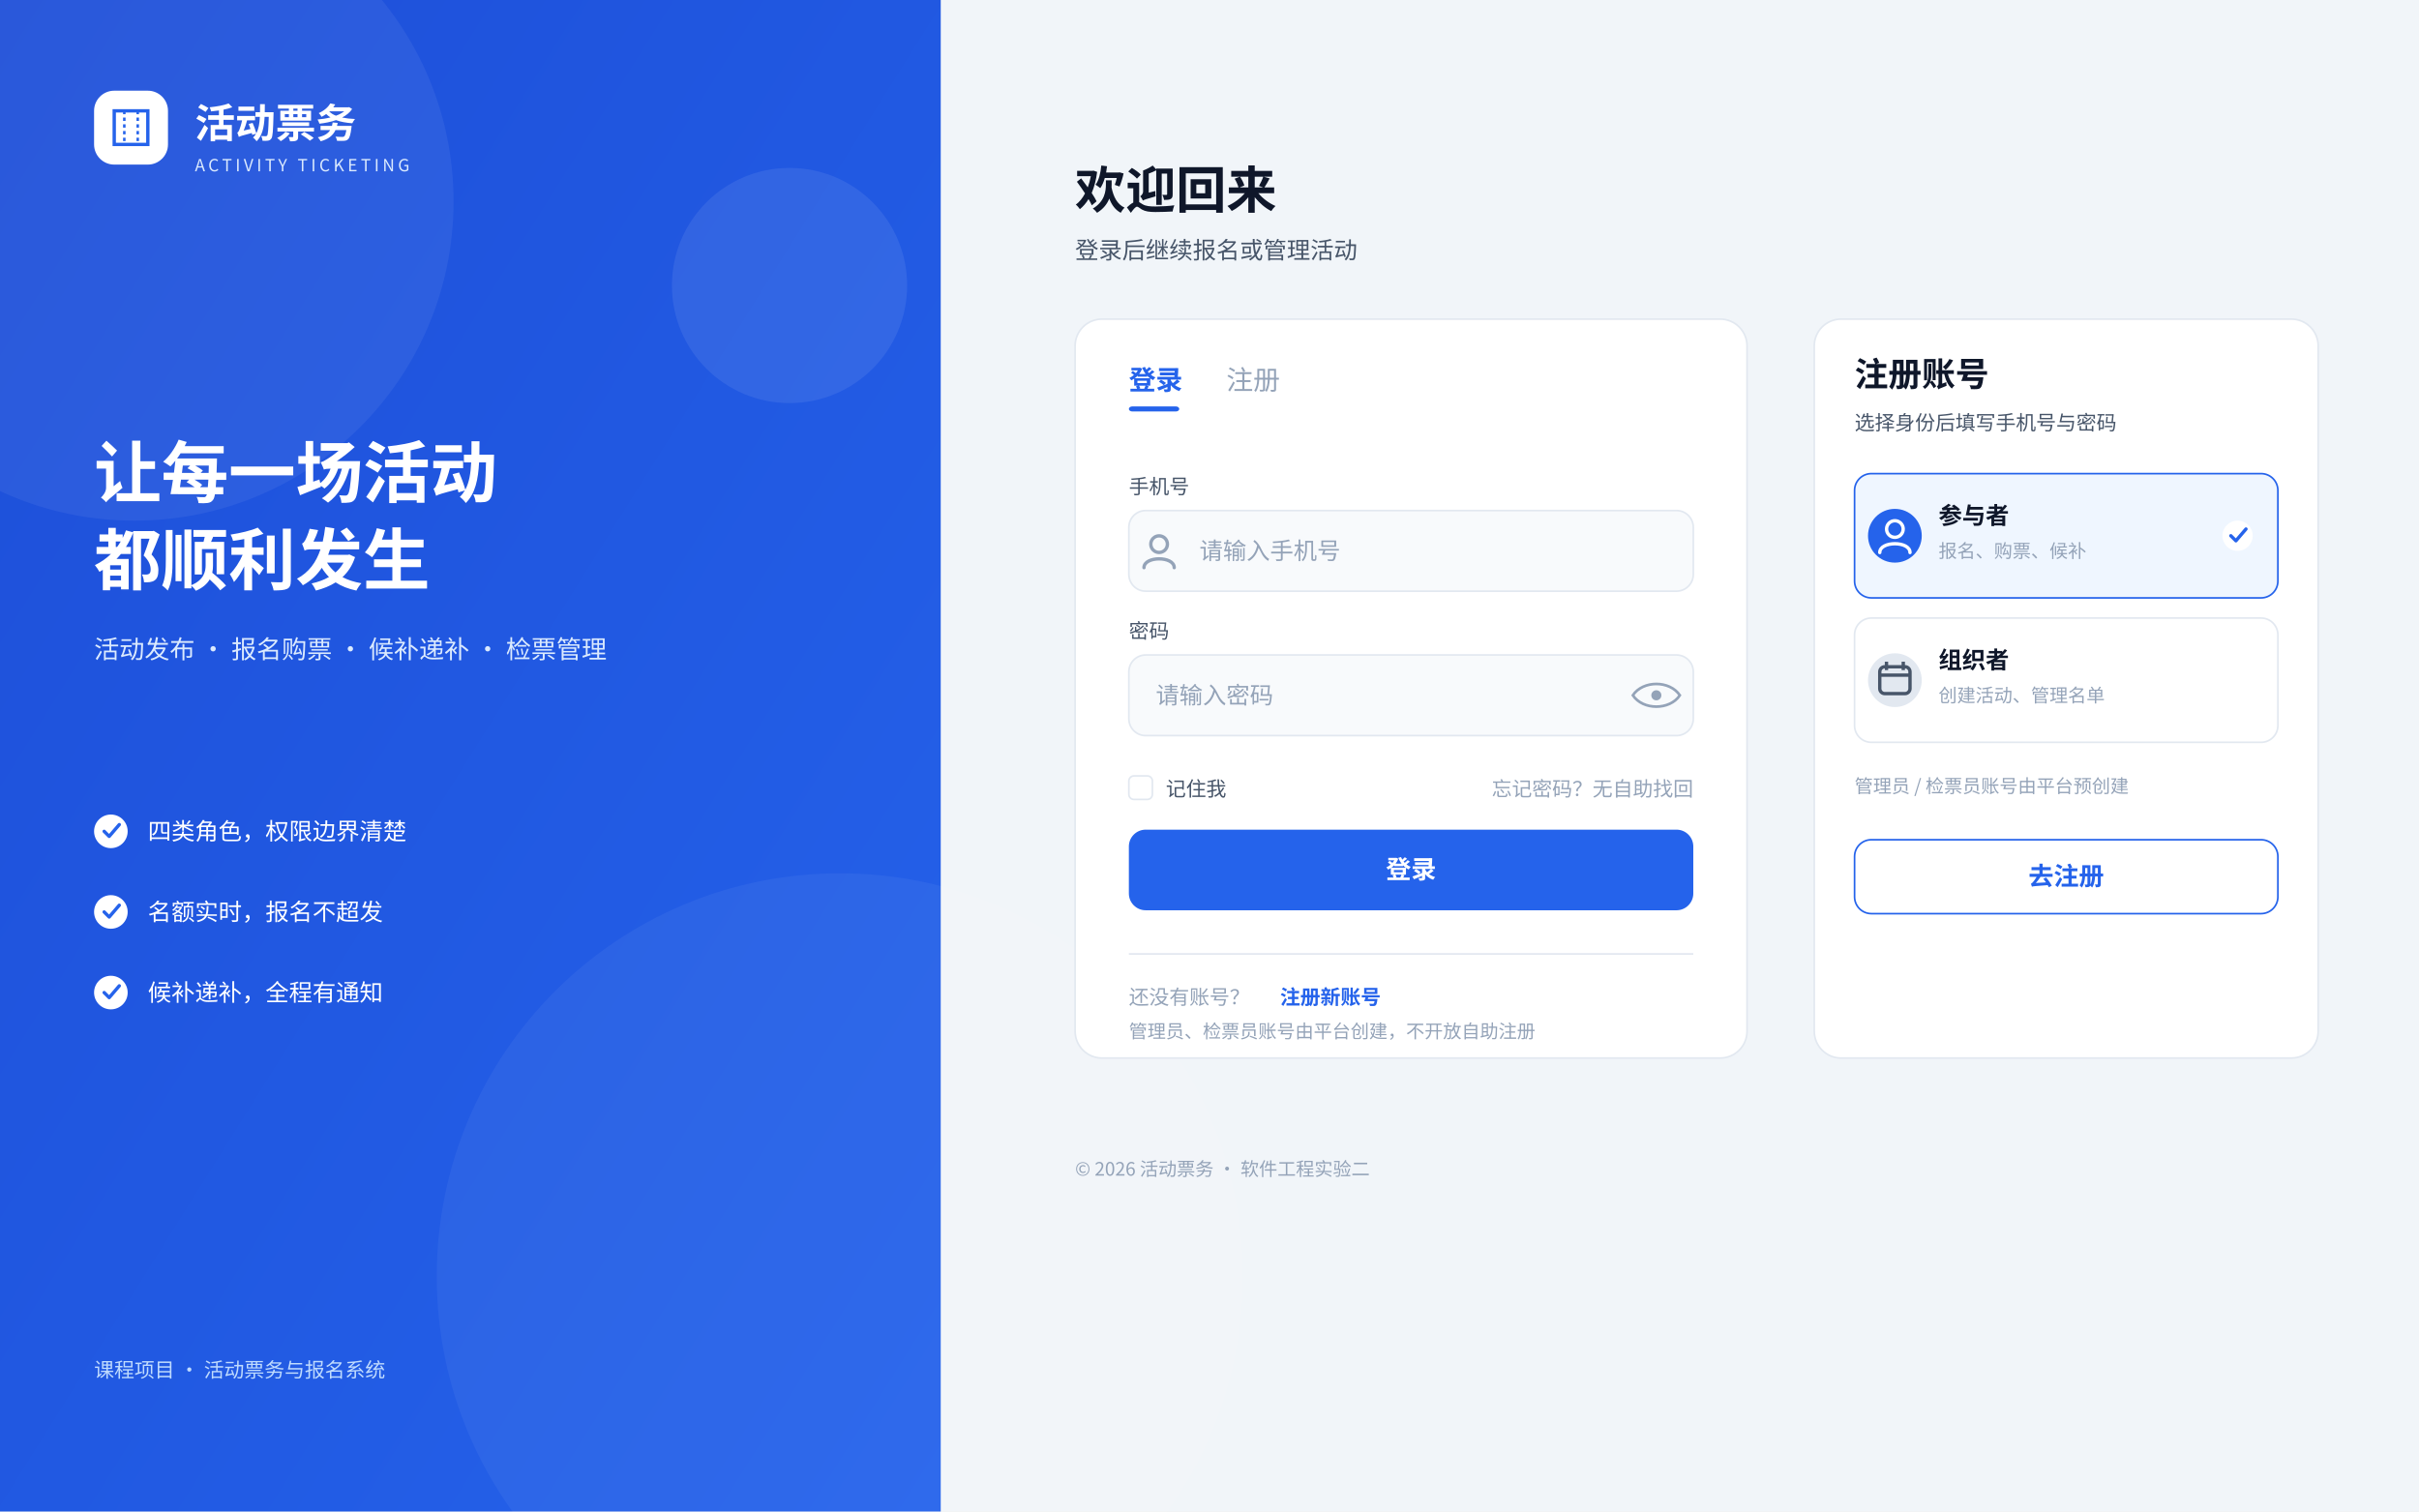
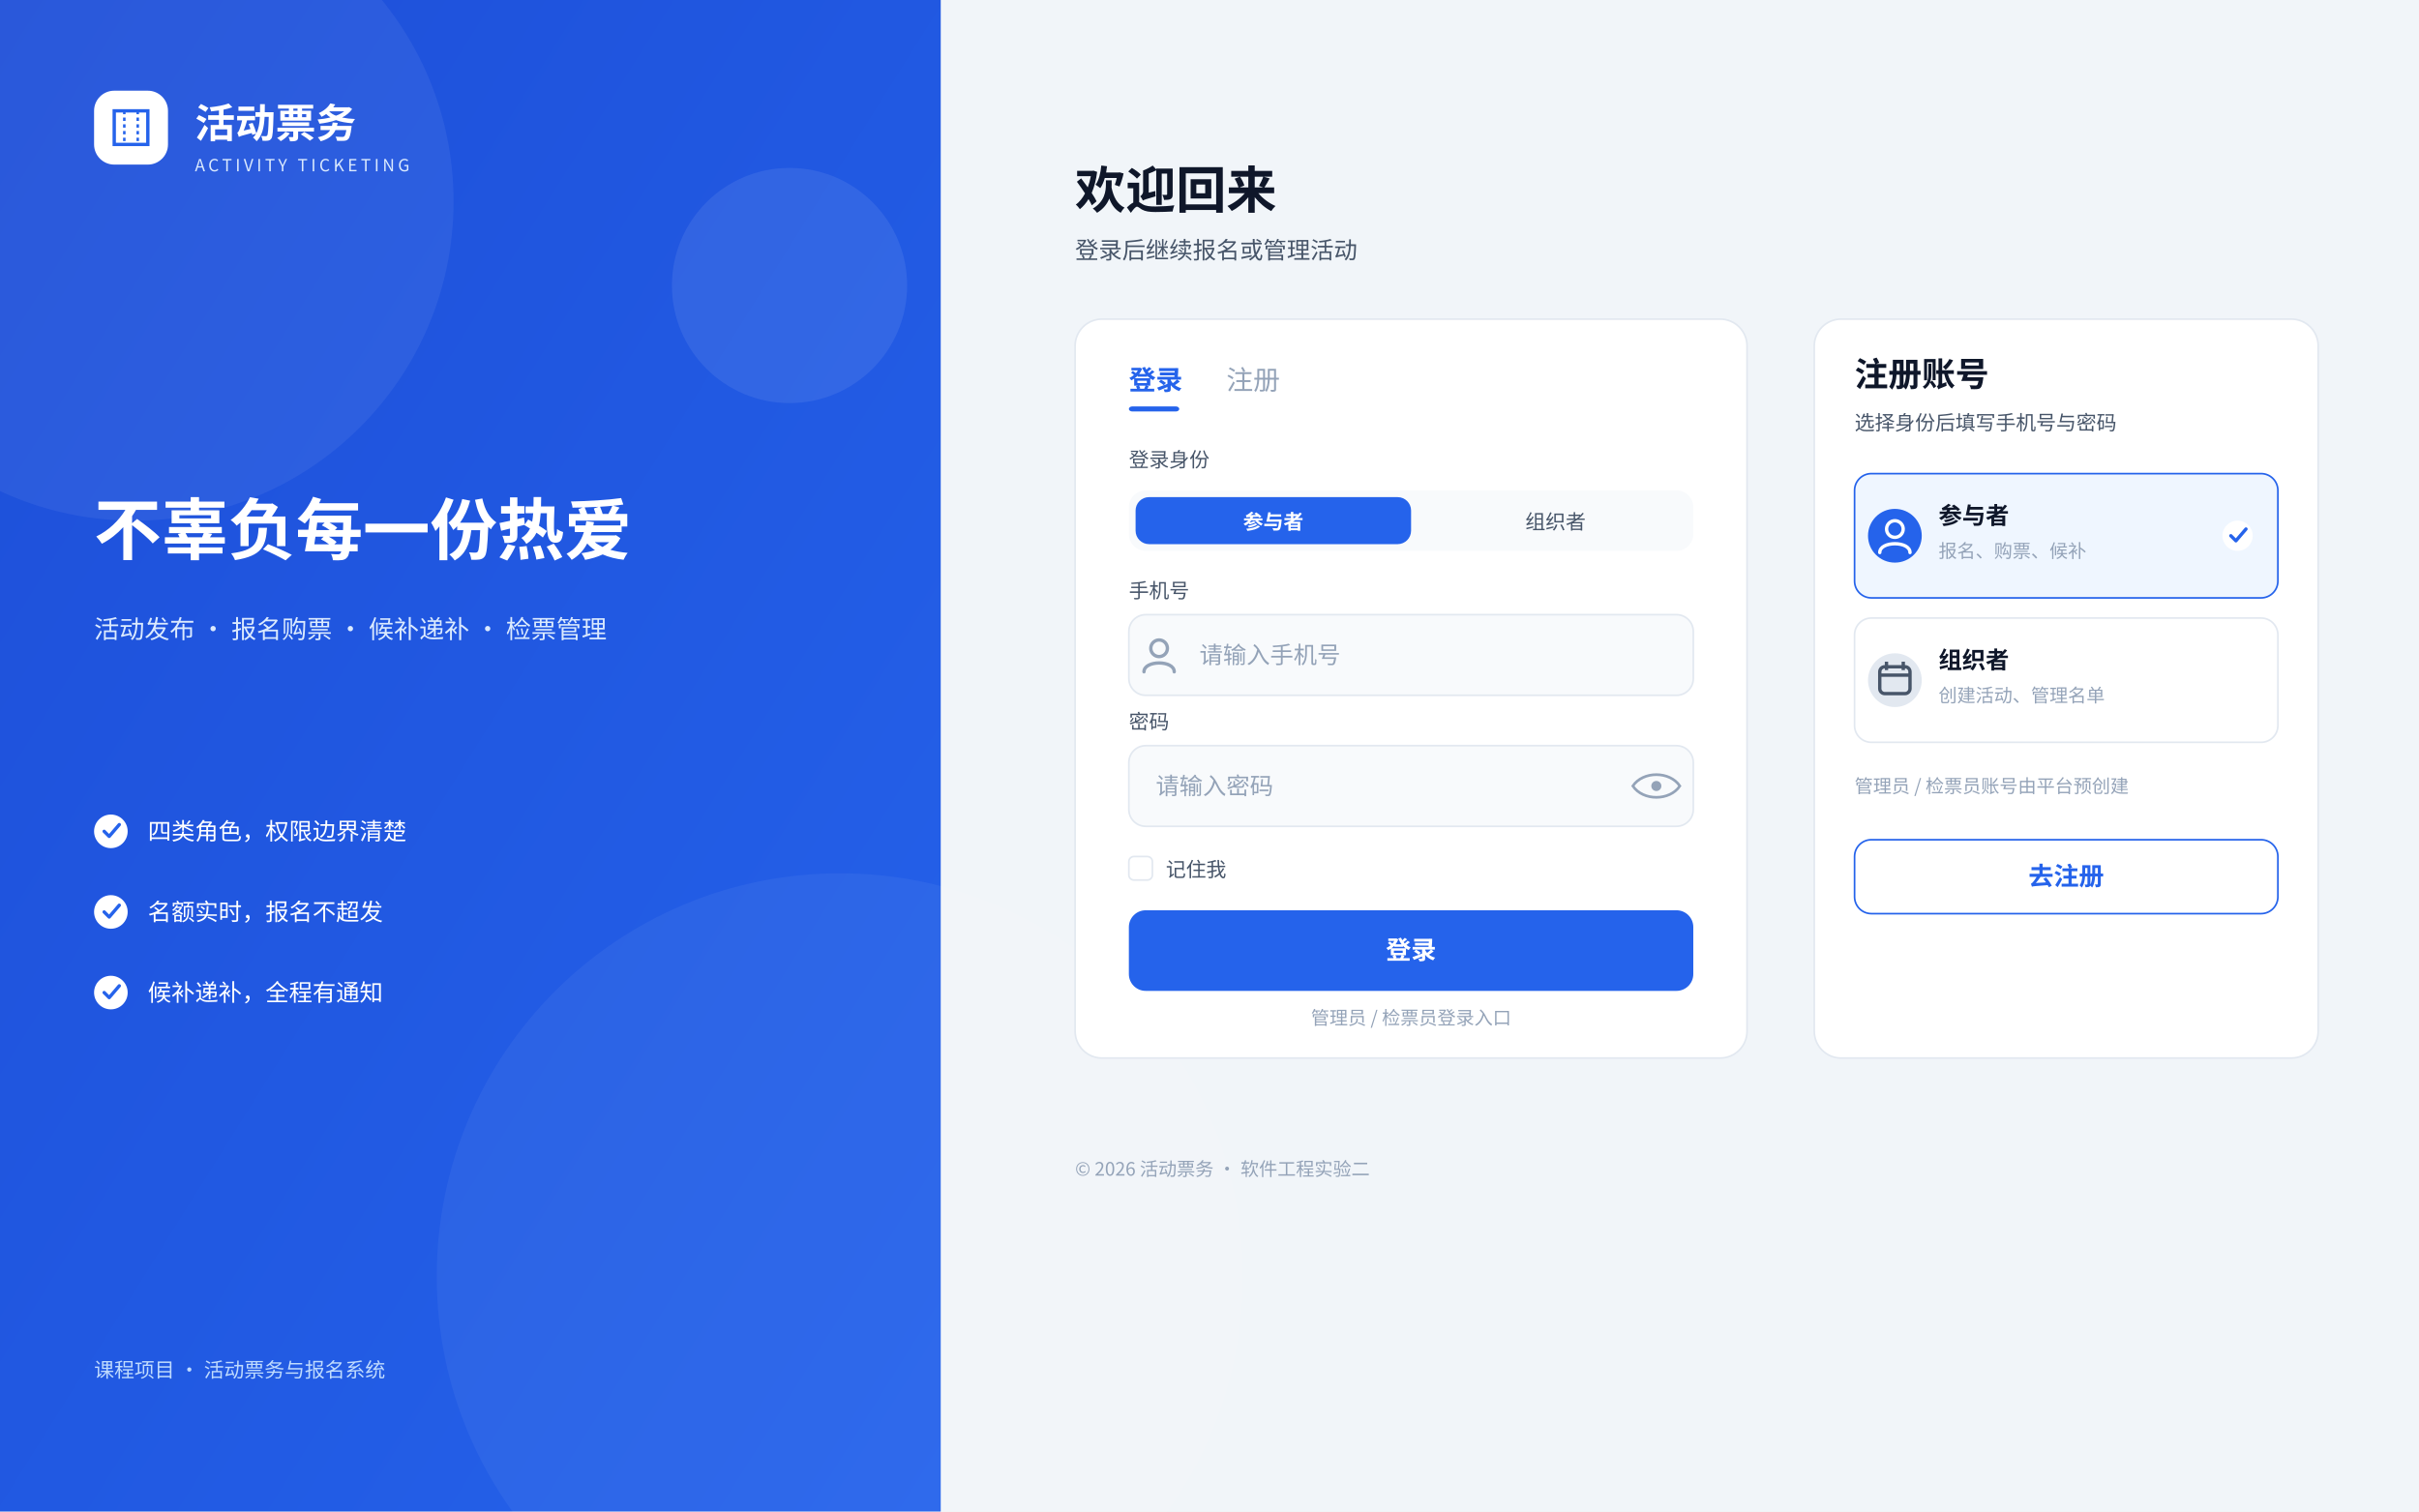
<svg xmlns="http://www.w3.org/2000/svg" width="1440" height="900" viewBox="0 0 1440 900">
  <defs>
    <linearGradient id="brand" x1="0" y1="0" x2="1" y2="1">
      <stop offset="0%" stop-color="#1D4ED8" />
      <stop offset="100%" stop-color="#2563EB" />
    </linearGradient>
  </defs>
  <rect x="0" y="0" width="1440" height="900" fill="#F1F5F9" rx="0" opacity="1.0" />
  <rect x="0" y="0" width="560" height="900" fill="url(#brand)" rx="0" opacity="1.0" />
  <circle cx="80" cy="120" r="190" fill="#FFFFFF" opacity="0.06" />
  <circle cx="500" cy="760" r="240" fill="#FFFFFF" opacity="0.05" />
  <circle cx="470" cy="170" r="70" fill="#FFFFFF" opacity="0.08" />
  <rect x="56" y="54" width="44" height="44" fill="#FFFFFF" rx="12" opacity="1.0" />
  <path d="M68 66 h20 v20 h-20 z" fill="none" stroke="#2563EB" stroke-width="2" />
  <path d="M74 66 v20 M82 66 v20" stroke="#2563EB" stroke-width="1.5" stroke-dasharray="2 2" />
  <text x="116" y="82" font-family="Noto Sans CJK SC, Microsoft YaHei, sans-serif" font-size="24" font-weight="700" fill="#FFFFFF" text-anchor="start">活动票务</text>
  <text x="116" y="102" font-family="Noto Sans CJK SC, Microsoft YaHei, sans-serif" font-size="10" font-weight="500" fill="#DBEAFE" text-anchor="start" letter-spacing="2">ACTIVITY TICKETING</text>
-   <text x="56" y="296" font-family="Noto Sans CJK SC, Microsoft YaHei, sans-serif" font-size="40" font-weight="700" fill="#FFFFFF" text-anchor="start">让每一场活动</text>
-   <text x="56" y="348" font-family="Noto Sans CJK SC, Microsoft YaHei, sans-serif" font-size="40" font-weight="700" fill="#FFFFFF" text-anchor="start">都顺利发生</text>
-   <text x="56" y="392" font-family="Noto Sans CJK SC, Microsoft YaHei, sans-serif" font-size="15" font-weight="400" fill="#DBEAFE" text-anchor="start">活动发布 · 报名购票 · 候补递补 · 检票管理</text>
+   <text x="56" y="330" font-family="Noto Sans CJK SC, Microsoft YaHei, sans-serif" font-size="40" font-weight="700" fill="#FFFFFF" text-anchor="start">不辜负每一份热爱</text>
+   <text x="56" y="380" font-family="Noto Sans CJK SC, Microsoft YaHei, sans-serif" font-size="15" font-weight="400" fill="#DBEAFE" text-anchor="start">活动发布 · 报名购票 · 候补递补 · 检票管理</text>
  <circle cx="66" cy="495" r="10" fill="#FFFFFF" opacity="1" />
  <path d="M62 495 l3 3 l6 -7" fill="none" stroke="#2563EB" stroke-width="2" stroke-linecap="round" stroke-linejoin="round" />
  <text x="88" y="500" font-family="Noto Sans CJK SC, Microsoft YaHei, sans-serif" font-size="14" font-weight="500" fill="#FFFFFF" text-anchor="start">四类角色，权限边界清楚</text>
  <circle cx="66" cy="543" r="10" fill="#FFFFFF" opacity="1" />
  <path d="M62 543 l3 3 l6 -7" fill="none" stroke="#2563EB" stroke-width="2" stroke-linecap="round" stroke-linejoin="round" />
  <text x="88" y="548" font-family="Noto Sans CJK SC, Microsoft YaHei, sans-serif" font-size="14" font-weight="500" fill="#FFFFFF" text-anchor="start">名额实时，报名不超发</text>
  <circle cx="66" cy="591" r="10" fill="#FFFFFF" opacity="1" />
  <path d="M62 591 l3 3 l6 -7" fill="none" stroke="#2563EB" stroke-width="2" stroke-linecap="round" stroke-linejoin="round" />
  <text x="88" y="596" font-family="Noto Sans CJK SC, Microsoft YaHei, sans-serif" font-size="14" font-weight="500" fill="#FFFFFF" text-anchor="start">候补递补，全程有通知</text>
  <text x="56" y="820" font-family="Noto Sans CJK SC, Microsoft YaHei, sans-serif" font-size="12" font-weight="400" fill="#BFDBFE" text-anchor="start">课程项目 · 活动票务与报名系统</text>
  <text x="640" y="124" font-family="Noto Sans CJK SC, Microsoft YaHei, sans-serif" font-size="30" font-weight="700" fill="#0F172A" text-anchor="start">欢迎回来</text>
  <text x="640" y="154" font-family="Noto Sans CJK SC, Microsoft YaHei, sans-serif" font-size="14" font-weight="400" fill="#475569" text-anchor="start">登录后继续报名或管理活动</text>
  <rect x="640" y="190" width="400" height="440" fill="#FFFFFF" rx="16" opacity="1.0" stroke="#E2E8F0" stroke-width="1" />
  <text x="672" y="232" font-family="Noto Sans CJK SC, Microsoft YaHei, sans-serif" font-size="16" font-weight="700" fill="#2563EB" text-anchor="start">登录</text>
  <rect x="672" y="242" width="30" height="3" fill="#2563EB" rx="2" opacity="1.0" />
  <text x="730" y="232" font-family="Noto Sans CJK SC, Microsoft YaHei, sans-serif" font-size="16" font-weight="500" fill="#94A3B8" text-anchor="start">注册</text>
-   <text x="672" y="294" font-family="Noto Sans CJK SC, Microsoft YaHei, sans-serif" font-size="12" font-weight="500" fill="#475569" text-anchor="start">手机号</text>
-   <rect x="672" y="304" width="336" height="48" fill="#F8FAFC" rx="10" opacity="1.0" stroke="#E2E8F0" stroke-width="1" />
-   <circle cx="690" cy="324.0" r="4.95" fill="none" stroke="#94A3B8" stroke-width="2" />
-   <path d="M681 338.0 c0 -7 18 -7 18 0" fill="none" stroke="#94A3B8" stroke-width="2" stroke-linecap="round" />
-   <text x="714" y="333.0" font-family="Noto Sans CJK SC, Microsoft YaHei, sans-serif" font-size="14" font-weight="400" fill="#94A3B8" text-anchor="start">请输入手机号</text>
-   <text x="672" y="380" font-family="Noto Sans CJK SC, Microsoft YaHei, sans-serif" font-size="12" font-weight="500" fill="#475569" text-anchor="start">密码</text>
-   <rect x="672" y="390" width="336" height="48" fill="#F8FAFC" rx="10" opacity="1.0" stroke="#E2E8F0" stroke-width="1" />
-   <text x="688" y="419.0" font-family="Noto Sans CJK SC, Microsoft YaHei, sans-serif" font-size="14" font-weight="400" fill="#94A3B8" text-anchor="start">请输入密码</text>
-   <path d="M972 414 c6 -9 22 -9 28 0 c-6 9 -22 9 -28 0z" fill="none" stroke="#94A3B8" stroke-width="1.6" />
-   <circle cx="986" cy="414" r="3" fill="#94A3B8" />
-   <rect x="672" y="462" width="14" height="14" fill="#FFFFFF" rx="3" opacity="1.0" stroke="#E2E8F0" stroke-width="1" />
-   <text x="694" y="474" font-family="Noto Sans CJK SC, Microsoft YaHei, sans-serif" font-size="12" font-weight="400" fill="#475569" text-anchor="start">记住我</text>
-   <text x="1008" y="474" font-family="Noto Sans CJK SC, Microsoft YaHei, sans-serif" font-size="12" font-weight="400" fill="#94A3B8" text-anchor="end">忘记密码？无自助找回</text>
-   <rect x="672" y="494" width="336" height="48" fill="#2563EB" rx="10" opacity="1.0" />
-   <text x="840.0" y="523.0" font-family="Noto Sans CJK SC, Microsoft YaHei, sans-serif" font-size="15" font-weight="600" fill="#FFFFFF" text-anchor="middle">登录</text>
-   <line x1="672" y1="568" x2="1008" y2="568" stroke="#E2E8F0" stroke-width="1" />
-   <text x="672" y="598" font-family="Noto Sans CJK SC, Microsoft YaHei, sans-serif" font-size="12" font-weight="400" fill="#94A3B8" text-anchor="start">还没有账号？</text>
-   <text x="762" y="598" font-family="Noto Sans CJK SC, Microsoft YaHei, sans-serif" font-size="12" font-weight="600" fill="#2563EB" text-anchor="start">注册新账号</text>
-   <text x="672" y="618" font-family="Noto Sans CJK SC, Microsoft YaHei, sans-serif" font-size="11" font-weight="400" fill="#94A3B8" text-anchor="start">管理员、检票员账号由平台创建，不开放自助注册</text>
+   <text x="672" y="278" font-family="Noto Sans CJK SC, Microsoft YaHei, sans-serif" font-size="12" font-weight="500" fill="#475569" text-anchor="start">登录身份</text>
+   <rect x="672" y="292" width="336" height="36" fill="#F8FAFC" rx="10" opacity="1.0" />
+   <rect x="676" y="296" width="164" height="28" fill="#2563EB" rx="8" opacity="1.0" />
+   <text x="758" y="315" font-family="Noto Sans CJK SC, Microsoft YaHei, sans-serif" font-size="12" font-weight="600" fill="#FFFFFF" text-anchor="middle">参与者</text>
+   <text x="926" y="315" font-family="Noto Sans CJK SC, Microsoft YaHei, sans-serif" font-size="12" font-weight="500" fill="#475569" text-anchor="middle">组织者</text>
+   <text x="672" y="356" font-family="Noto Sans CJK SC, Microsoft YaHei, sans-serif" font-size="12" font-weight="500" fill="#475569" text-anchor="start">手机号</text>
+   <rect x="672" y="366" width="336" height="48" fill="#F8FAFC" rx="10" opacity="1.0" stroke="#E2E8F0" stroke-width="1" />
+   <circle cx="690" cy="386.0" r="4.95" fill="none" stroke="#94A3B8" stroke-width="2" />
+   <path d="M681 400.0 c0 -7 18 -7 18 0" fill="none" stroke="#94A3B8" stroke-width="2" stroke-linecap="round" />
+   <text x="714" y="395.0" font-family="Noto Sans CJK SC, Microsoft YaHei, sans-serif" font-size="14" font-weight="400" fill="#94A3B8" text-anchor="start">请输入手机号</text>
+   <text x="672" y="434" font-family="Noto Sans CJK SC, Microsoft YaHei, sans-serif" font-size="12" font-weight="500" fill="#475569" text-anchor="start">密码</text>
+   <rect x="672" y="444" width="336" height="48" fill="#F8FAFC" rx="10" opacity="1.0" stroke="#E2E8F0" stroke-width="1" />
+   <text x="688" y="473.0" font-family="Noto Sans CJK SC, Microsoft YaHei, sans-serif" font-size="14" font-weight="400" fill="#94A3B8" text-anchor="start">请输入密码</text>
+   <path d="M972 468 c6 -9 22 -9 28 0 c-6 9 -22 9 -28 0z" fill="none" stroke="#94A3B8" stroke-width="1.6" />
+   <circle cx="986" cy="468" r="3" fill="#94A3B8" />
+   <rect x="672" y="510" width="14" height="14" fill="#FFFFFF" rx="3" opacity="1.0" stroke="#E2E8F0" stroke-width="1" />
+   <text x="694" y="522" font-family="Noto Sans CJK SC, Microsoft YaHei, sans-serif" font-size="12" font-weight="400" fill="#475569" text-anchor="start">记住我</text>
+   <rect x="672" y="542" width="336" height="48" fill="#2563EB" rx="10" opacity="1.0" />
+   <text x="840.0" y="571.0" font-family="Noto Sans CJK SC, Microsoft YaHei, sans-serif" font-size="15" font-weight="600" fill="#FFFFFF" text-anchor="middle">登录</text>
+   <text x="840" y="610" font-family="Noto Sans CJK SC, Microsoft YaHei, sans-serif" font-size="11" font-weight="500" fill="#94A3B8" text-anchor="middle">管理员 / 检票员登录入口</text>
  <rect x="1080" y="190" width="300" height="440" fill="#FFFFFF" rx="16" opacity="1.0" stroke="#E2E8F0" stroke-width="1" />
  <text x="1104" y="230" font-family="Noto Sans CJK SC, Microsoft YaHei, sans-serif" font-size="20" font-weight="700" fill="#0F172A" text-anchor="start">注册账号</text>
  <text x="1104" y="256" font-family="Noto Sans CJK SC, Microsoft YaHei, sans-serif" font-size="12" font-weight="400" fill="#475569" text-anchor="start">选择身份后填写手机号与密码</text>
  <rect x="1104" y="282" width="252" height="74" fill="#EFF6FF" rx="10" opacity="1.0" stroke="#2563EB" stroke-width="1" />
  <circle cx="1128" cy="319" r="16" fill="#2563EB" opacity="1" />
  <circle cx="1128" cy="315" r="4.95" fill="none" stroke="#FFFFFF" stroke-width="2" />
  <path d="M1119 329 c0 -7 18 -7 18 0" fill="none" stroke="#FFFFFF" stroke-width="2" stroke-linecap="round" />
  <text x="1154" y="312" font-family="Noto Sans CJK SC, Microsoft YaHei, sans-serif" font-size="14" font-weight="700" fill="#0F172A" text-anchor="start">参与者</text>
  <text x="1154" y="332" font-family="Noto Sans CJK SC, Microsoft YaHei, sans-serif" font-size="11" font-weight="400" fill="#94A3B8" text-anchor="start">报名、购票、候补</text>
  <circle cx="1332" cy="319" r="9" fill="#FFFFFF" opacity="1" />
  <path d="M1328 319 l3 3 l6 -7" fill="none" stroke="#2563EB" stroke-width="2" stroke-linecap="round" stroke-linejoin="round" />
  <rect x="1104" y="368" width="252" height="74" fill="#FFFFFF" rx="10" opacity="1.0" stroke="#E2E8F0" stroke-width="1" />
  <circle cx="1128" cy="405" r="16" fill="#E2E8F0" opacity="1" />
  <rect x="1119" y="397" width="18" height="16" fill="none" rx="3" opacity="1.0" stroke="#475569" stroke-width="2" />
  <line x1="1119" y1="402" x2="1137" y2="402" stroke="#475569" stroke-width="2" />
  <line x1="1123" y1="394" x2="1123" y2="399" stroke="#475569" stroke-width="2" />
  <line x1="1133" y1="394" x2="1133" y2="399" stroke="#475569" stroke-width="2" />
  <text x="1154" y="398" font-family="Noto Sans CJK SC, Microsoft YaHei, sans-serif" font-size="14" font-weight="700" fill="#0F172A" text-anchor="start">组织者</text>
  <text x="1154" y="418" font-family="Noto Sans CJK SC, Microsoft YaHei, sans-serif" font-size="11" font-weight="400" fill="#94A3B8" text-anchor="start">创建活动、管理名单</text>
  <text x="1104" y="472" font-family="Noto Sans CJK SC, Microsoft YaHei, sans-serif" font-size="11" font-weight="400" fill="#94A3B8" text-anchor="start">管理员 / 检票员账号由平台预创建</text>
  <rect x="1104" y="500" width="252" height="44" fill="#FFFFFF" rx="10" opacity="1.0" stroke="#2563EB" stroke-width="1" />
  <text x="1230.0" y="527.0" font-family="Noto Sans CJK SC, Microsoft YaHei, sans-serif" font-size="15" font-weight="600" fill="#2563EB" text-anchor="middle">去注册</text>
  <text x="640" y="700" font-family="Noto Sans CJK SC, Microsoft YaHei, sans-serif" font-size="11" font-weight="400" fill="#94A3B8" text-anchor="start">© 2026 活动票务 · 软件工程实验二</text>
</svg>
